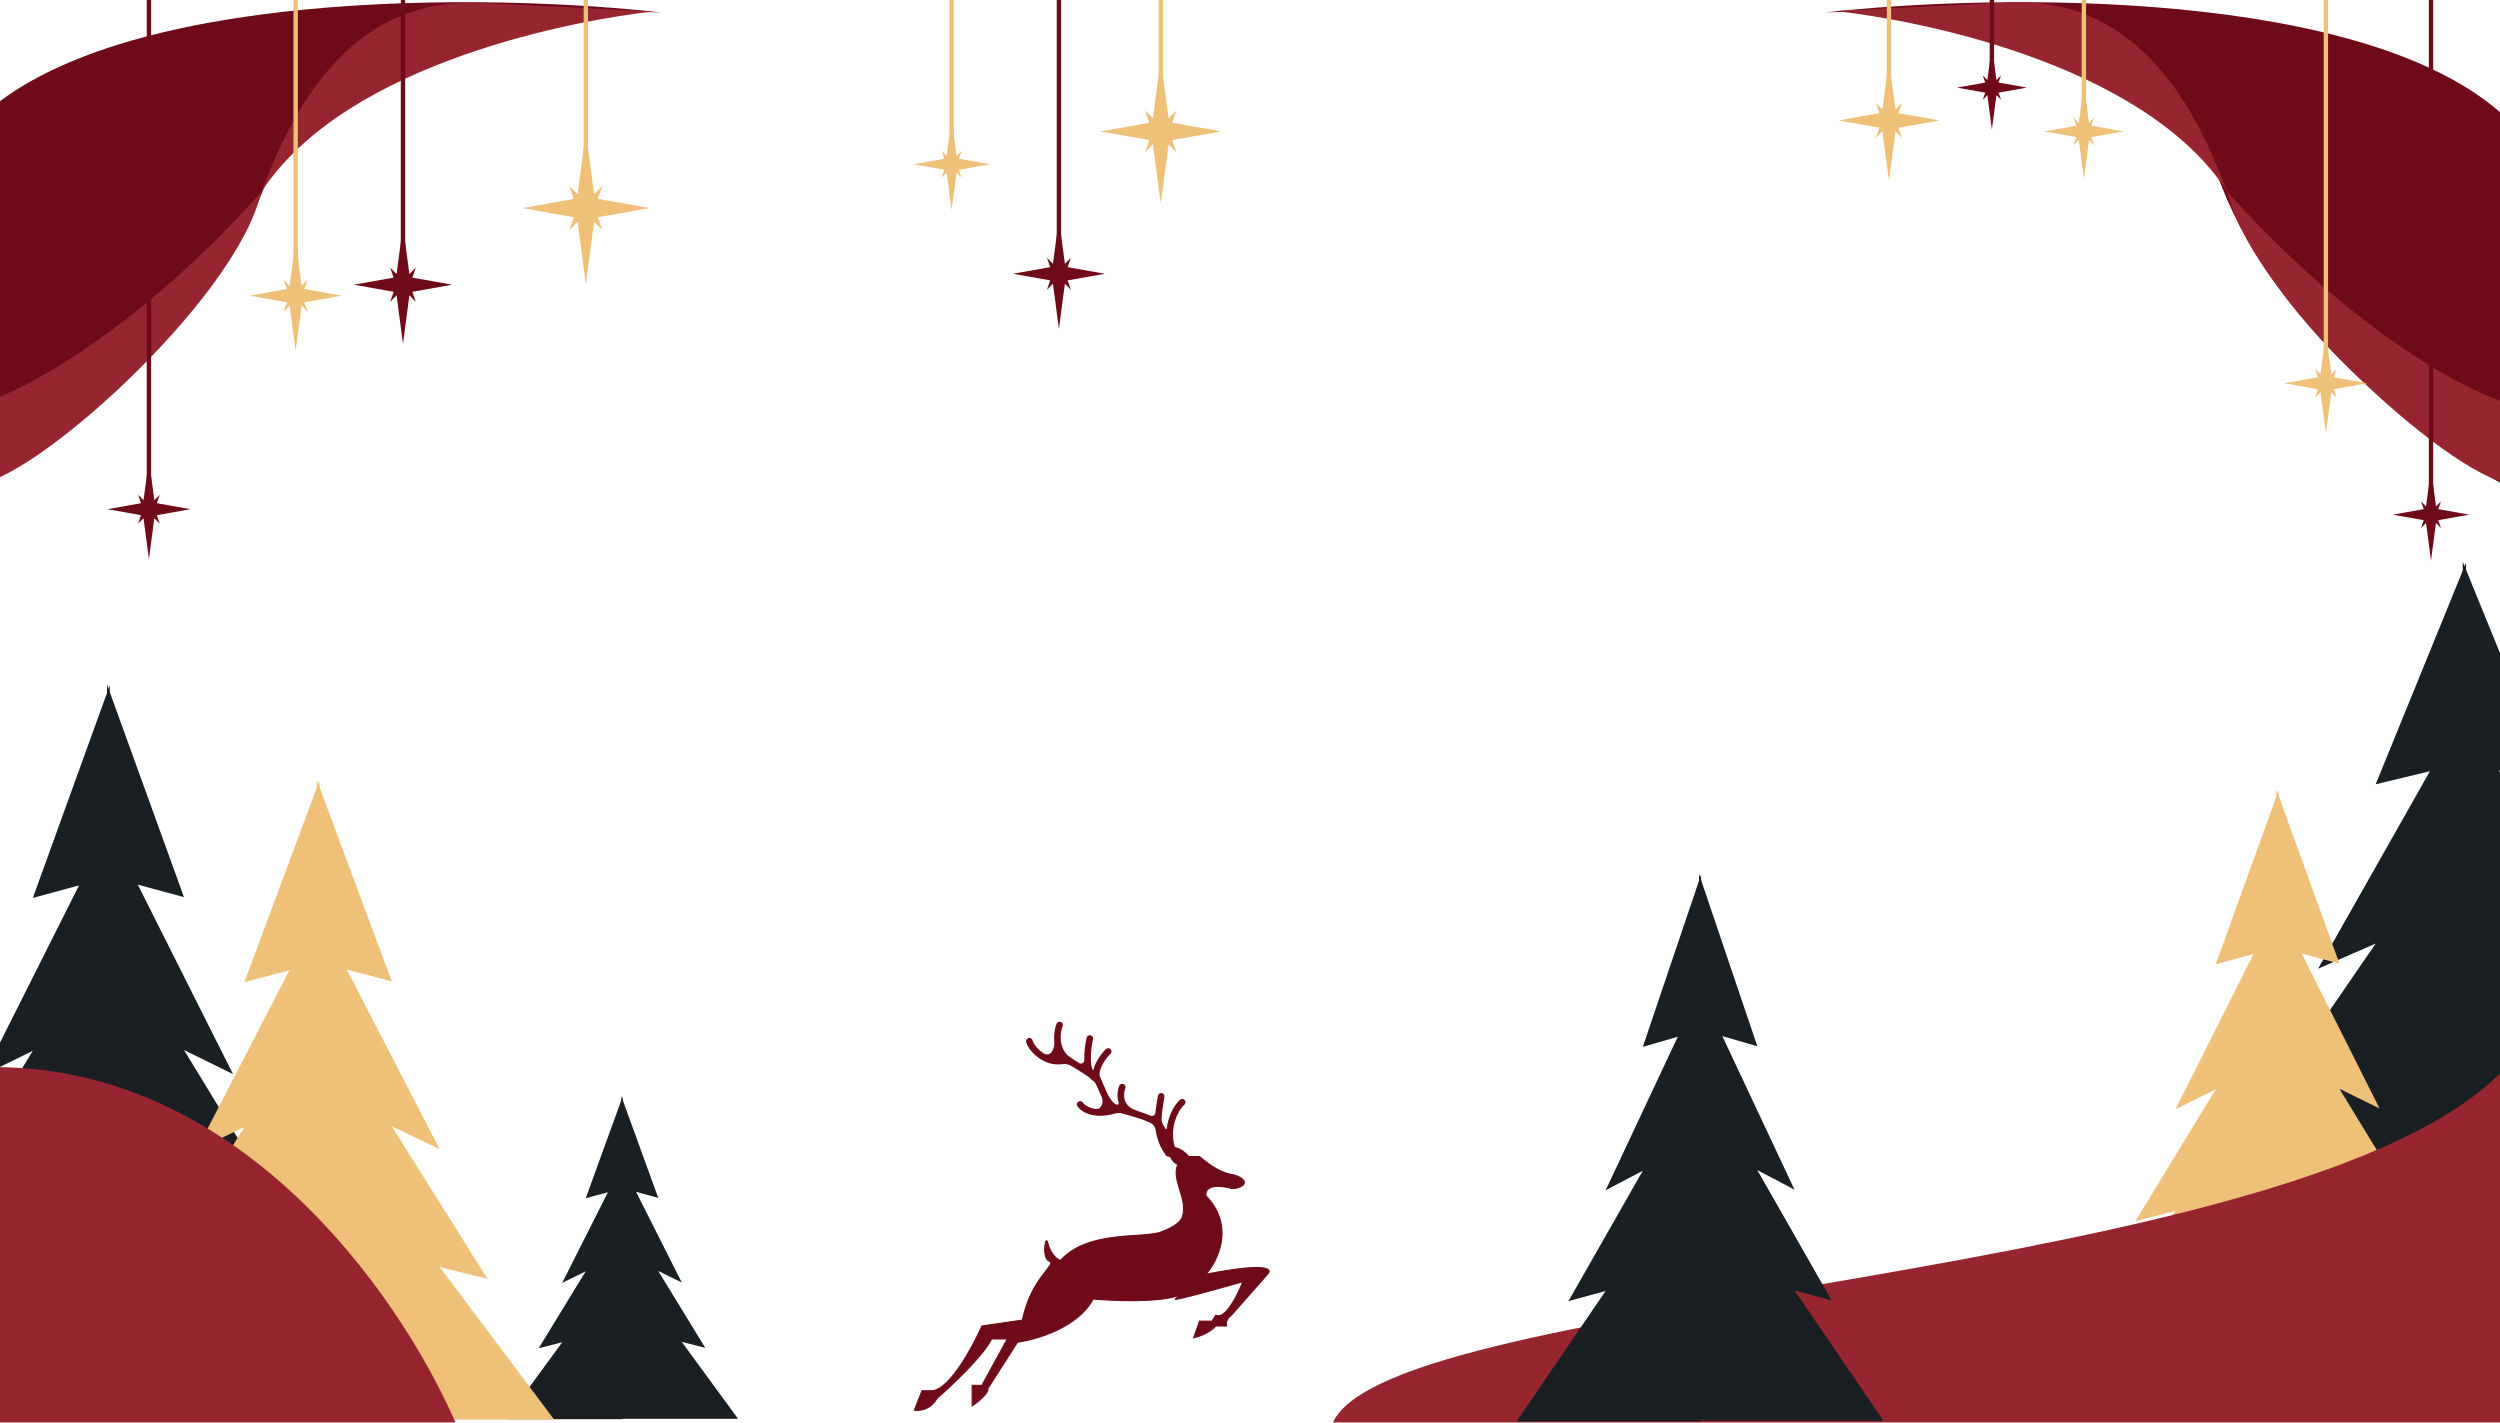
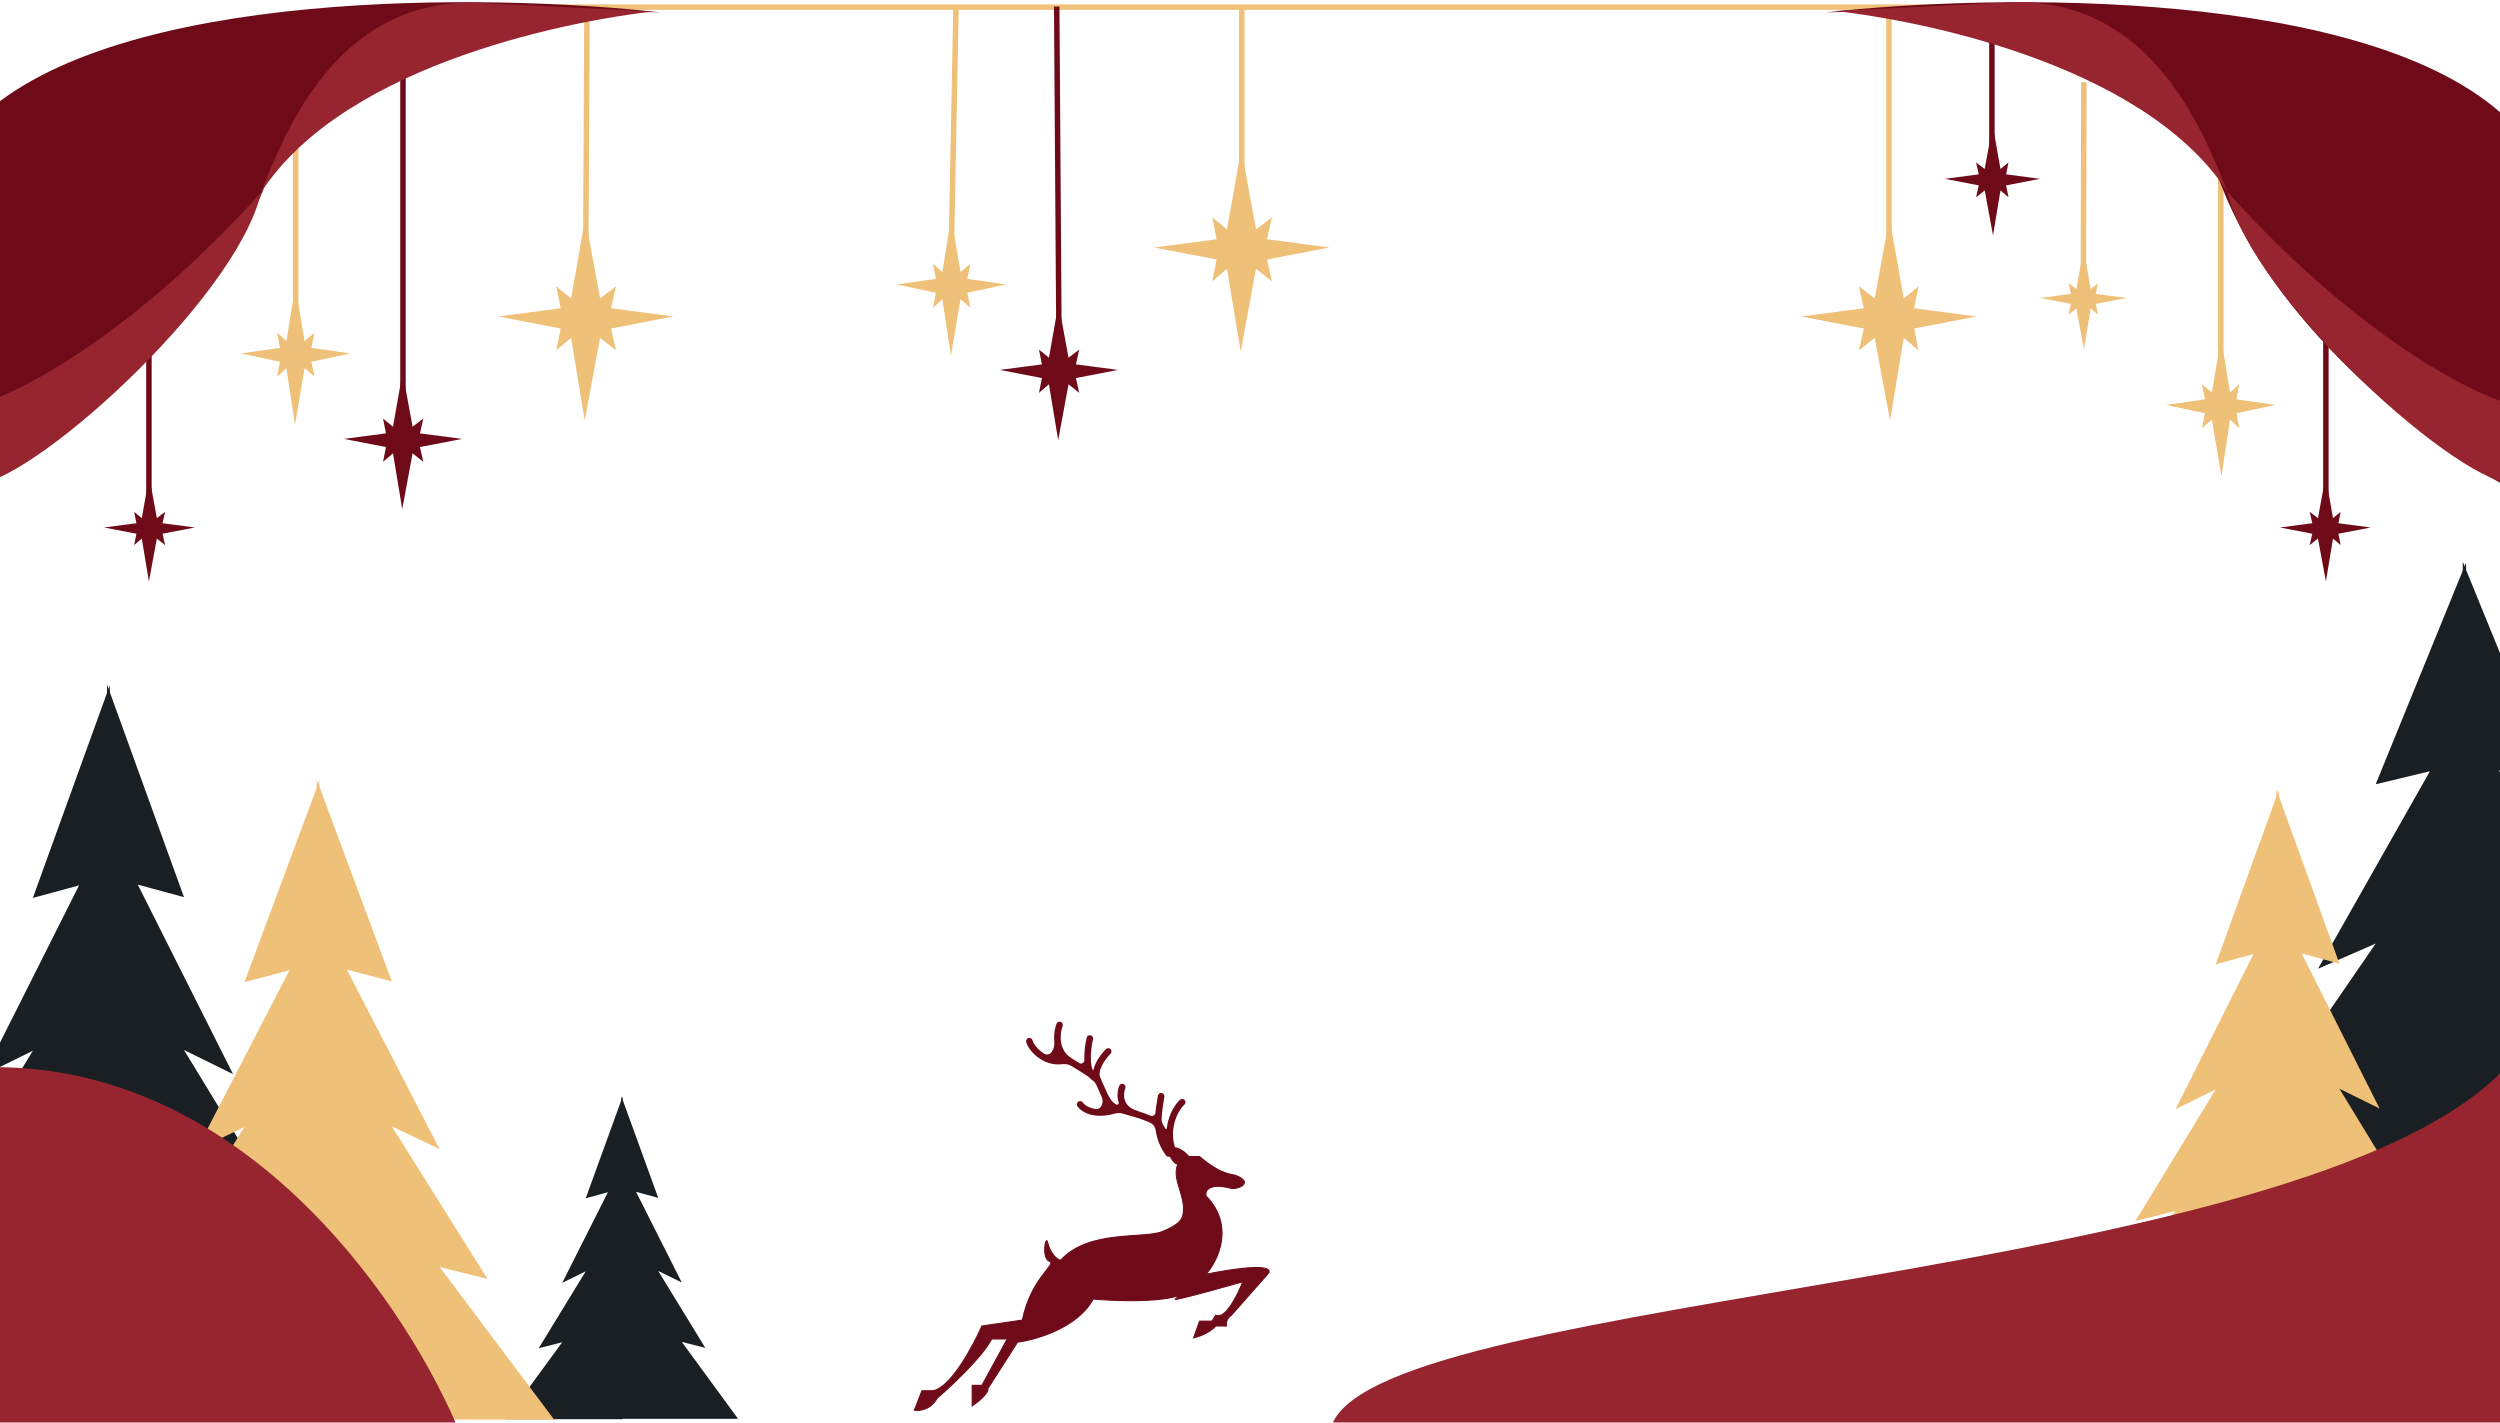
<svg xmlns="http://www.w3.org/2000/svg" width="2283" height="1299" viewBox="0 2660 2283 1299" preserveAspectRatio="none" overflow="hidden" fill="none">
-   <style>@keyframes ornament-sway{0%,100%{transform:rotate(-2deg)}50%{transform:rotate(2deg)}}.pendant{animation:ornament-sway 6s ease-in-out infinite}@media(prefers-reduced-motion:reduce){.pendant{animation:none}}</style>
+   <style>@keyframes sway{0%,100%{transform:rotate(-1.4deg)}50%{transform:rotate(1.4deg)}}.pendant{animation:sway 7s ease-in-out infinite}@media(prefers-reduced-motion:reduce){.pendant{animation:none}}</style>
+   <path d="M347 2666.5H1849" stroke-width="5" stroke="#EFC078" id="obj8" />
  <path d="M2169.47 3376.2L2252 3173.73V3816H1991L2116.86 3662.88L2064.25 3674.79L2169.47 3521.66L2116.86 3544.63L2218.99 3364.29L2169.47 3376.2Z" fill="#191F22" id="obj59" />
  <path d="M2331.53 3375.46L2249 3173V3815.27H2510L2384.14 3662.14L2436.75 3674.05L2331.53 3520.93L2384.14 3543.9L2282.01 3363.55L2331.53 3375.46Z" fill="#191F22" id="obj60" />
  <path d="M29.992 3479.98L100.277 3285.7V3902H-122L-14.815 3755.07L-59.622 3766.5L29.992 3619.56L-14.815 3641.6L72.163 3468.55L29.992 3479.98Z" fill="#191F22" id="obj61" />
  <path d="M168.008 3479.28L97.722 3285V3901.3H320L212.815 3754.37L257.622 3765.79L168.008 3618.86L212.815 3640.9L125.837 3467.85L168.008 3479.28Z" fill="#191F22" id="obj62" />
  <path d="M534.901 3754.22L568.613 3661.34V3956H462L513.41 3885.75L491.919 3891.21L534.901 3820.96L513.41 3831.5L555.128 3748.76L534.901 3754.22Z" fill="#191F22" id="obj63" />
  <path d="M601.099 3753.89L567.387 3661V3955.66H674L622.59 3885.41L644.081 3890.88L601.099 3820.63L622.59 3831.16L580.872 3748.42L601.099 3753.89Z" fill="#191F22" id="obj64" />
  <path d="M223.209 3556.87L291.746 3372.67V3957H75L179.518 3817.69L135.826 3828.52L223.209 3689.21L179.518 3710.11L264.331 3546.03L223.209 3556.87Z" fill="#EFC078" id="obj65" />
  <path d="M357.791 3556.2L289.254 3372V3956.33H506L401.482 3817.02L445.174 3827.86L357.791 3688.55L401.482 3709.44L316.669 3545.37L357.791 3556.2Z" fill="#EFC078" id="obj66" />
  <path d="M2023.4 3540.59L2080.93 3381.58V3886H1899L1986.73 3765.74L1950.06 3775.09L2023.4 3654.83L1986.73 3672.87L2057.92 3531.23L2023.4 3540.59Z" fill="#EFC078" id="obj67" />
  <path d="M2136.37 3540.01L2078.84 3381V3885.42H2260.77L2173.04 3765.16L2209.71 3774.52L2136.37 3654.26L2173.04 3672.3L2101.85 3530.66L2136.37 3540.01Z" fill="#EFC078" id="obj68" />
+   <path d="M416 3959H-5V3634.5C218.5 3634.5 362.994 3838.59 416 3959Z" fill="#96252F" id="obj107" />
+   <path d="M964.839 3594.89C965.454 3593.35 967.2 3592.6 968.738 3593.22C970.276 3593.83 971.024 3595.58 970.409 3597.12C969.41 3599.61 968.362 3604.1 968.67 3609.07C968.972 3613.95 970.566 3619.12 974.609 3623.4C977.593 3625.86 981.494 3628.33 985.627 3630.87C987.63 3632.11 990.286 3630.36 990.199 3628.01C989.923 3620.57 991.131 3612.67 992.325 3607.64C992.708 3606.03 994.325 3605.03 995.937 3605.41C997.548 3605.8 998.545 3607.41 998.163 3609.02C997.055 3613.69 995.945 3621.03 996.195 3627.79C996.321 3631.17 996.781 3634.26 997.664 3636.74C997.836 3637.23 998.516 3637.14 998.631 3636.64C999.099 3634.59 999.858 3632.61 1000.72 3630.81C1003.23 3625.58 1007.09 3620.85 1009.89 3618.05C1011.06 3616.88 1012.96 3616.88 1014.13 3618.05C1015.3 3619.22 1015.3 3621.12 1014.13 3622.29C1011.67 3624.75 1008.27 3628.95 1006.13 3633.41C1003.92 3638 1003.47 3641.95 1005.19 3644.73C1005.81 3645.73 1005.96 3646.97 1006.49 3648.02C1007.12 3649.27 1007.72 3650.62 1008.3 3651.95C1009.3 3654.26 1010.27 3656.62 1011.4 3658.92C1013.7 3663.62 1016.25 3667.22 1019.65 3668.73C1020.81 3669.24 1021.96 3667.91 1021.55 3666.7C1021.53 3666.65 1021.52 3666.6 1021.5 3666.55C1019.67 3660.94 1020.62 3655.22 1022.04 3651.62C1022.65 3650.08 1024.4 3649.33 1025.94 3649.93C1027.48 3650.54 1028.23 3652.28 1027.62 3653.83C1026.58 3656.48 1025.91 3660.72 1027.21 3664.69C1028.43 3668.44 1031.55 3672.38 1038.98 3674.5C1039.63 3674.69 1040.23 3675.05 1040.89 3675.26C1044.21 3676.31 1047.54 3677.48 1050.58 3678.82C1052.54 3679.69 1054.91 3678.35 1055.11 3676.2C1055.71 3669.72 1056.93 3664.28 1057.38 3660.73C1057.59 3659.09 1059.09 3657.92 1060.73 3658.13C1062.38 3658.34 1063.54 3659.84 1063.33 3661.49C1062.68 3666.62 1060.99 3673.85 1060.78 3681.97C1060.73 3684.24 1061.62 3686.4 1062.84 3688.32C1063.32 3689.08 1063.79 3689.88 1064.25 3690.7C1064.55 3691.24 1065.42 3691.06 1065.49 3690.45C1065.77 3688.03 1066.23 3685.71 1066.83 3683.51C1069.17 3674.83 1073.63 3667.88 1077.58 3664.31C1078.81 3663.2 1080.7 3663.29 1081.81 3664.52C1082.93 3665.75 1082.83 3667.65 1081.6 3668.76C1078.64 3671.44 1074.72 3677.31 1072.62 3685.07C1070.54 3692.75 1070.32 3702.08 1074.45 3711.72C1075.1 3713.24 1074.4 3715 1072.88 3715.66C1072.79 3715.69 1072.71 3715.72 1072.62 3715.75C1071.63 3716.08 1070.53 3716.29 1069.49 3716.38C1068.68 3716.45 1067.82 3716.45 1067.02 3716.38C1066.19 3716.32 1065.39 3715.91 1064.85 3715.19C1059.26 3707.74 1056.55 3699.92 1055.43 3692.51C1055.01 3689.76 1053.73 3687.14 1051.28 3685.82C1050.32 3685.31 1049.28 3684.8 1048.16 3684.31C1044.88 3682.87 1041.13 3681.6 1037.29 3680.43C1033.44 3679.25 1029.64 3678.22 1026.13 3677.21C1025.7 3677.08 1025.27 3676.96 1024.84 3676.83C1022.77 3676.22 1020.55 3676.26 1018.48 3676.86C999.106 3682.43 987.579 3675.74 983.869 3670.17C982.95 3668.79 983.323 3666.93 984.701 3666.01C986.08 3665.09 987.942 3665.47 988.861 3666.84C990.038 3668.61 993.8 3671.79 1000.7 3672.71C1005.89 3673.4 1008.31 3666.25 1006.01 3661.56C1004.8 3659.09 1003.74 3656.52 1002.8 3654.34C1001.81 3652.07 1000.97 3650.24 1000.12 3648.92C999.853 3648.51 999.512 3648.07 999.096 3647.61C998.825 3647.31 998.468 3647.11 998.123 3646.9C997.185 3646.33 996.356 3645.65 995.624 3644.89C994.989 3644.22 994.347 3643.56 993.595 3643.03C991.808 3641.78 989.806 3640.5 987.682 3639.18C984.762 3637.37 981.578 3635.47 978.542 3633.52C975.912 3631.84 972.685 3631.45 969.588 3631.84C962.092 3632.8 955.239 3630.44 949.865 3626.97C946.482 3624.78 943.622 3622.12 941.459 3619.46C939.329 3616.84 937.732 3614.04 937.094 3611.54C936.684 3609.93 937.654 3608.3 939.259 3607.89C940.864 3607.48 942.498 3608.45 942.908 3610.06C943.256 3611.42 944.298 3613.44 946.114 3615.67C947.897 3617.87 950.291 3620.1 953.122 3621.93C959.188 3625.85 963.515 3617.93 962.788 3610.74C962.743 3610.31 962.708 3609.87 962.682 3609.44C962.315 3603.52 963.536 3598.14 964.839 3594.89Z" fill="#6F0B19" id="obj110" />
+   <path d="M851.77 3930.05C867.949 3927.68 888.435 3889.64 896.655 3870.91L933.649 3865.49C941.54 3826.56 965.709 3814.24 958.311 3811.77C950.912 3809.31 954.858 3786.15 956.831 3795.02C958.804 3803.89 965.216 3810.79 968.669 3810.79C994.317 3782.7 1044.55 3791.53 1061.4 3784.67C1074.72 3779.25 1078.98 3774.81 1080.14 3769.88C1084.09 3753.13 1069.29 3736.87 1075.7 3723.07C1070.97 3722.67 1067.48 3714.03 1066.33 3709.76C1073.43 3704.64 1082.11 3711.9 1085.57 3716.17H1095.43C1115.95 3733.52 1124.53 3731.91 1128.48 3733.42C1145.25 3739.82 1131.11 3746.23 1124.53 3745.25C1103.62 3739.73 1100.36 3747.54 1101.35 3752.14C1127.79 3779.35 1112.37 3811.12 1101.35 3823.6C1157.78 3812.56 1162.35 3819 1157.58 3823.6L1124.53 3861.05C1119.8 3864.21 1119.6 3868.94 1120.09 3870.91H1110.23C1104.71 3877.22 1094.45 3880.77 1090.01 3881.75L1095.43 3866.47H1106.78L1110.23 3861.05C1118.91 3865.39 1130.29 3842.49 1134.89 3830.5C1134.89 3830.5 1069.29 3849.23 1073.24 3846.27C1077.18 3843.31 1075.7 3843.31 1075.7 3843.31C1056.76 3849.62 1016.18 3847.91 998.263 3846.27C984.453 3872.29 946.473 3883.39 929.209 3885.69L902.081 3928.08V3930.05C899.319 3935.57 891.394 3941.55 887.777 3943.85V3925.12H896.655L919.838 3882.74H905.534C898.036 3898.11 869.198 3925.28 855.716 3936.95C849.797 3947.55 839.439 3948.59 835 3947.79L841.905 3930.05H851.77Z" fill="#6F0B19" stroke="#6F0B19" id="obj111" />
+   <path d="M1217 3959.5L2288 3959.5V3635C2106 3831.5 1270.01 3839.09 1217 3959.5Z" fill="#96252F" id="obj200" />
+   <g class="pendant" style="transform-origin:967px 2660px;animation-delay:-0.0s">
+     <path d="M967 2963L964.993 2666" stroke-width="5" stroke="#6F0B19" id="obj1" />
+     <path d="M966.325 3062L975.775 3010.99L985.562 3018.76L982.525 3005.24L1021 2997.81L982.525 2992.74L985.562 2979.23L975.775 2986.66L966.662 2937L957.888 2986.66L948.775 2979.23L951.475 2992.74L913 2997.81L951.475 3005.24L948.775 3018.76L957.888 3010.99L966.325 3062Z" fill="#6F0B19" id="obj40" />
+   </g>
+   <g class="pendant" style="transform-origin:1903px 2710px;animation-delay:-0.4s">
+     <path d="M1902.54 2913.98L1903 2735" stroke-width="5" stroke="#EFC078" id="obj2" />
+     <path d="M1903.03 2979L1896.11 2941.71L1888.95 2947.39L1891.17 2937.51L1863 2932.08L1891.17 2928.37L1888.95 2918.49L1896.11 2923.93L1902.78 2887.62L1909.21 2923.93L1915.88 2918.49L1913.9 2928.37L1942.08 2932.08L1913.9 2937.51L1915.88 2947.39L1909.21 2941.71L1903.03 2979Z" fill="#EFC078" id="obj113" />
+   </g>
+   <g class="pendant" style="transform-origin:1819px 2660px;animation-delay:-0.8s">
+     <path d="M1819 2827L1819 2694" stroke-width="5" stroke="#6F0B19" id="obj3" />
+     <path d="M1820.03 2875L1812.42 2833.91L1804.54 2840.17L1806.99 2829.29L1776 2823.3L1806.99 2819.22L1804.54 2808.34L1812.42 2814.32L1819.76 2774.33L1826.83 2814.32L1834.17 2808.34L1831.99 2819.22L1862.98 2823.3L1831.99 2829.29L1834.17 2840.17L1826.83 2833.91L1820.03 2875Z" fill="#6F0B19" id="obj116" />
+   </g>
+   <g class="pendant" style="transform-origin:1725px 2660px;animation-delay:-1.2s">
+     <path d="M1725 2884L1725 2676" stroke-width="5" stroke="#EFC078" id="obj4" />
+     <path d="M1726 3044L1712 2968.5L1697.5 2980L1702 2960L1645 2949L1702 2941.5L1697.5 2921.5L1712 2932.5L1725.5 2859L1738.5 2932.5L1752 2921.5L1748 2941.5L1805 2949L1748 2960L1752 2980L1738.5 2968.5L1726 3044Z" fill="#EFC078" id="obj112" />
+   </g>
+   <g class="pendant" style="transform-origin:535px 2660px;animation-delay:-1.6s">
+     <path d="M535 2878L536 2675" stroke-width="5" stroke="#EFC078" id="obj5" />
+     <path d="M534 3044L548 2968.5L562.5 2980L558 2960L615 2949L558 2941.5L562.5 2921.5L548 2932.5L534.5 2859L521.5 2932.5L508 2921.5L512 2941.5L455 2949L512 2960L508 2980L521.5 2968.5L534 3044Z" fill="#EFC078" id="obj33" />
+   </g>
+   <g class="pendant" style="transform-origin:2028px 2780px;animation-delay:-2.0s">
+     <path d="M2028 2986L2028 2806" stroke-width="5" stroke="#EFC078" id="obj6" />
+     <path d="M2028.62 3095L2019.88 3043.17L2010.81 3051.06L2013.62 3037.34L1978 3029.78L2013.62 3024.64L2010.81 3010.91L2019.88 3018.46L2028.31 2968L2036.44 3018.46L2044.88 3010.91L2042.38 3024.64L2078 3029.78L2042.38 3037.34L2044.88 3051.06L2036.44 3043.17L2028.62 3095Z" fill="#EFC078" id="obj114" />
+   </g>
+   <g class="pendant" style="transform-origin:2124px 2930px;animation-delay:-2.4s">
+     <path d="M2124 3112L2124 2960" stroke-width="5" stroke="#6F0B19" id="obj7" />
+     <path d="M2124.02 3191L2116.76 3151.82L2109.23 3157.79L2111.57 3147.41L2082 3141.7L2111.57 3137.81L2109.23 3127.43L2116.76 3133.14L2123.76 3095L2130.5 3133.14L2137.51 3127.43L2135.43 3137.81L2165 3141.7L2135.43 3147.41L2137.51 3157.79L2130.5 3151.82L2124.02 3191Z" fill="#6F0B19" id="obj115" />
+   </g>
+   <g class="pendant" style="transform-origin:368px 2670px;animation-delay:-2.8s">
+     <path d="M368 3026L368 2707" stroke-width="5" stroke="#6F0B19" id="obj30" />
+     <path d="M367.325 3125L376.775 3073.99L386.562 3081.76L383.525 3068.24L422 3060.81L383.525 3055.74L386.562 3042.23L376.775 3049.66L367.662 3000L358.888 3049.66L349.775 3042.23L352.475 3055.74L314 3060.81L352.475 3068.24L349.775 3081.76L358.888 3073.99L367.325 3125Z" fill="#6F0B19" id="obj35" />
+   </g>
+   <g class="pendant" style="transform-origin:270px 2730px;animation-delay:-3.2s">
+     <path d="M270 2939L270 2759" stroke-width="5" stroke="#EFC078" id="obj31" />
+     <path d="M269.375 3048L278.125 2996.17L287.188 3004.06L284.375 2990.34L320 2982.78L284.375 2977.64L287.188 2963.91L278.125 2971.46L269.688 2921L261.562 2971.46L253.125 2963.91L255.625 2977.64L220 2982.78L255.625 2990.34L253.125 3004.06L261.562 2996.17L269.375 3048Z" fill="#EFC078" id="obj34" />
+   </g>
+   <g class="pendant" style="transform-origin:136px 2890px;animation-delay:-3.6s">
+     <path d="M136 3112L136 2960" stroke-width="5" stroke="#6F0B19" id="obj32" />
+     <path d="M135.981 3191L143.244 3151.82L150.766 3157.79L148.431 3147.41L178 3141.7L148.431 3137.81L150.766 3127.43L143.244 3133.14L136.241 3095L129.497 3133.14L122.494 3127.43L124.569 3137.81L95 3141.7L124.569 3147.41L122.494 3157.79L129.497 3151.82L135.981 3191Z" fill="#6F0B19" id="obj41" />
+   </g>
+   <g class="pendant" style="transform-origin:1134px 2660px;animation-delay:-4.0s">
+     <path d="M1134 2813L1134 2668" stroke-width="5" stroke="#EFC078" id="obj36" />
+     <path d="M1133 2981L1147 2905.5L1161.5 2917L1157 2897L1214 2886L1157 2878.5L1161.5 2858.5L1147 2869.5L1133.5 2796L1120.5 2869.5L1107 2858.5L1111 2878.5L1054 2886L1111 2897L1107 2917L1120.5 2905.5L1133 2981Z" fill="#EFC078" id="obj38" />
+   </g>
+   <g class="pendant" style="transform-origin:869px 2660px;animation-delay:-4.4s">
+     <path d="M869 2876L873.022 2666" stroke-width="5" stroke="#EFC078" id="obj37" />
+     <path d="M868.375 2985L877.125 2933.17L886.188 2941.06L883.375 2927.34L919 2919.78L883.375 2914.64L886.188 2900.91L877.125 2908.46L868.688 2858L860.562 2908.46L852.125 2900.91L854.625 2914.64L819 2919.78L854.625 2927.34L852.125 2941.06L860.562 2933.17L868.375 2985Z" fill="#EFC078" id="obj39" />
+   </g>
  <path d="M-19 3104.37V2768.37C106.2 2648.77 448.167 2653.87 603.5 2671.37C505.167 2666.87 295.2 2692.17 242 2829.37C188.8 2966.57 45.833 3069.87 -19 3104.37Z" fill="#6F0B19" id="obj103" />
  <path d="M-33 3031.05C-5.333 3032.88 115 2974.01 238.5 2835.51C262.333 2774.34 312.4 2653.4 444 2663L596.5 2670.51C533.167 2677.34 317.3 2714.71 238.5 2835.51C215.5 2935.51 21.5 3107.21 -24.5 3102.01L-33 3031.05Z" fill="#96252F" id="obj104" />
  <path d="M2289.5 3104.37V2768.37C2164.3 2648.77 1822.33 2653.87 1667 2671.37C1765.33 2666.87 1975.3 2692.17 2028.5 2829.37C2081.7 2966.57 2224.67 3069.87 2289.5 3104.37Z" fill="#6F0B19" id="obj105" />
  <path d="M2305.5 3030.59C2277.83 3032.42 2157.5 2973.55 2034 2835.05C2010.17 2773.88 1960.1 2652.94 1828.5 2662.54L1676 2670.05C1739.33 2676.88 1955.2 2714.25 2034 2835.05C2057 2935.05 2251 3106.75 2297 3101.55L2305.5 3030.59Z" fill="#96252F" id="obj106" />
-   <path d="M416 3959H-5V3634.5C218.5 3634.5 362.994 3838.59 416 3959Z" fill="#96252F" id="obj107" />
-   <path d="M964.839 3594.89C965.454 3593.35 967.2 3592.6 968.738 3593.22C970.276 3593.83 971.024 3595.58 970.409 3597.12C969.41 3599.61 968.362 3604.1 968.67 3609.07C968.972 3613.95 970.566 3619.12 974.609 3623.4C977.593 3625.86 981.494 3628.33 985.627 3630.87C987.63 3632.11 990.286 3630.36 990.199 3628.01C989.923 3620.57 991.131 3612.67 992.325 3607.64C992.708 3606.03 994.325 3605.03 995.937 3605.41C997.548 3605.8 998.545 3607.41 998.163 3609.02C997.055 3613.69 995.945 3621.03 996.195 3627.79C996.321 3631.17 996.781 3634.26 997.664 3636.74C997.836 3637.23 998.516 3637.14 998.631 3636.64C999.099 3634.59 999.858 3632.61 1000.72 3630.81C1003.23 3625.58 1007.09 3620.85 1009.89 3618.05C1011.06 3616.88 1012.96 3616.88 1014.13 3618.05C1015.3 3619.22 1015.3 3621.12 1014.13 3622.29C1011.67 3624.75 1008.27 3628.95 1006.13 3633.41C1003.92 3638 1003.47 3641.95 1005.19 3644.73C1005.81 3645.73 1005.96 3646.97 1006.49 3648.02C1007.12 3649.27 1007.72 3650.62 1008.3 3651.95C1009.3 3654.26 1010.27 3656.62 1011.4 3658.92C1013.7 3663.62 1016.25 3667.22 1019.65 3668.73C1020.81 3669.24 1021.96 3667.91 1021.55 3666.7C1021.53 3666.65 1021.52 3666.6 1021.5 3666.55C1019.67 3660.94 1020.62 3655.22 1022.04 3651.62C1022.65 3650.08 1024.4 3649.33 1025.94 3649.93C1027.48 3650.54 1028.23 3652.28 1027.62 3653.83C1026.58 3656.48 1025.91 3660.72 1027.21 3664.69C1028.43 3668.44 1031.55 3672.38 1038.98 3674.5C1039.63 3674.69 1040.23 3675.05 1040.89 3675.26C1044.21 3676.31 1047.54 3677.48 1050.58 3678.82C1052.54 3679.69 1054.91 3678.35 1055.11 3676.2C1055.71 3669.72 1056.93 3664.28 1057.38 3660.73C1057.59 3659.09 1059.09 3657.92 1060.73 3658.13C1062.38 3658.34 1063.54 3659.84 1063.33 3661.49C1062.68 3666.62 1060.99 3673.85 1060.78 3681.97C1060.73 3684.24 1061.62 3686.4 1062.84 3688.32C1063.32 3689.08 1063.79 3689.88 1064.25 3690.7C1064.55 3691.24 1065.42 3691.06 1065.49 3690.45C1065.77 3688.03 1066.23 3685.71 1066.83 3683.51C1069.17 3674.83 1073.63 3667.88 1077.58 3664.31C1078.81 3663.2 1080.7 3663.29 1081.81 3664.52C1082.93 3665.75 1082.83 3667.65 1081.6 3668.76C1078.64 3671.44 1074.72 3677.31 1072.62 3685.07C1070.54 3692.75 1070.32 3702.08 1074.45 3711.72C1075.1 3713.24 1074.4 3715 1072.88 3715.66C1072.79 3715.69 1072.71 3715.72 1072.62 3715.75C1071.63 3716.08 1070.53 3716.29 1069.49 3716.38C1068.68 3716.45 1067.82 3716.45 1067.02 3716.38C1066.19 3716.32 1065.39 3715.91 1064.85 3715.19C1059.26 3707.74 1056.55 3699.92 1055.43 3692.51C1055.01 3689.76 1053.73 3687.14 1051.28 3685.82C1050.32 3685.31 1049.28 3684.8 1048.16 3684.31C1044.88 3682.87 1041.13 3681.6 1037.29 3680.43C1033.44 3679.25 1029.64 3678.22 1026.13 3677.21C1025.7 3677.08 1025.27 3676.96 1024.84 3676.83C1022.77 3676.22 1020.55 3676.26 1018.48 3676.86C999.106 3682.43 987.579 3675.74 983.869 3670.17C982.95 3668.79 983.323 3666.93 984.701 3666.01C986.08 3665.09 987.942 3665.47 988.861 3666.84C990.038 3668.61 993.8 3671.79 1000.7 3672.71C1005.89 3673.4 1008.31 3666.25 1006.01 3661.56C1004.8 3659.09 1003.74 3656.52 1002.8 3654.34C1001.81 3652.07 1000.97 3650.24 1000.12 3648.92C999.853 3648.51 999.512 3648.07 999.096 3647.61C998.825 3647.31 998.468 3647.11 998.123 3646.9C997.185 3646.33 996.356 3645.65 995.624 3644.89C994.989 3644.22 994.347 3643.56 993.595 3643.03C991.808 3641.78 989.806 3640.5 987.682 3639.18C984.762 3637.37 981.578 3635.47 978.542 3633.52C975.912 3631.84 972.685 3631.45 969.588 3631.84C962.092 3632.8 955.239 3630.44 949.865 3626.97C946.482 3624.78 943.622 3622.12 941.459 3619.46C939.329 3616.84 937.732 3614.04 937.094 3611.54C936.684 3609.93 937.654 3608.3 939.259 3607.89C940.864 3607.48 942.498 3608.45 942.908 3610.06C943.256 3611.42 944.298 3613.44 946.114 3615.67C947.897 3617.87 950.291 3620.1 953.122 3621.93C959.188 3625.85 963.515 3617.93 962.788 3610.74C962.743 3610.31 962.708 3609.87 962.682 3609.44C962.315 3603.52 963.536 3598.14 964.839 3594.89Z" fill="#6F0B19" id="obj110" />
-   <path d="M851.77 3930.05C867.949 3927.68 888.435 3889.64 896.655 3870.91L933.649 3865.49C941.54 3826.56 965.709 3814.24 958.311 3811.77C950.912 3809.31 954.858 3786.15 956.831 3795.02C958.804 3803.89 965.216 3810.79 968.669 3810.79C994.317 3782.7 1044.55 3791.53 1061.4 3784.67C1074.72 3779.25 1078.98 3774.81 1080.14 3769.88C1084.09 3753.13 1069.29 3736.87 1075.7 3723.07C1070.97 3722.67 1067.48 3714.03 1066.33 3709.76C1073.43 3704.64 1082.11 3711.9 1085.57 3716.17H1095.43C1115.95 3733.52 1124.53 3731.91 1128.48 3733.42C1145.25 3739.82 1131.11 3746.23 1124.53 3745.25C1103.62 3739.73 1100.36 3747.54 1101.35 3752.14C1127.79 3779.35 1112.37 3811.12 1101.35 3823.6C1157.78 3812.56 1162.35 3819 1157.58 3823.6L1124.53 3861.05C1119.8 3864.21 1119.6 3868.94 1120.09 3870.91H1110.23C1104.71 3877.22 1094.45 3880.77 1090.01 3881.75L1095.43 3866.47H1106.78L1110.23 3861.05C1118.91 3865.39 1130.29 3842.49 1134.89 3830.5C1134.89 3830.5 1069.29 3849.23 1073.24 3846.27C1077.18 3843.31 1075.7 3843.31 1075.7 3843.31C1056.76 3849.62 1016.18 3847.91 998.263 3846.27C984.453 3872.29 946.473 3883.39 929.209 3885.69L902.081 3928.08V3930.05C899.319 3935.57 891.394 3941.55 887.777 3943.85V3925.12H896.655L919.838 3882.74H905.534C898.036 3898.11 869.198 3925.28 855.716 3936.95C849.797 3947.55 839.439 3948.59 835 3947.79L841.905 3930.05H851.77Z" fill="#6F0B19" stroke="#6F0B19" id="obj111" />
-   <path d="M1217 3959.5L2288 3959.5V3635C2106 3831.5 1270.01 3839.09 1217 3959.5Z" fill="#96252F" id="obj200" />
-   <path d="M1500.2 3616.01L1553.47 3458.57V3958H1385L1466.24 3838.93L1432.28 3848.19L1500.2 3729.12L1466.24 3746.98L1532.16 3606.74L1500.2 3616.01Z" fill="#191F22" id="obj201" />
-   <path d="M1604.8 3615.44L1551.53 3458V3957.43H1720L1638.76 3838.36L1672.72 3847.62L1604.8 3728.55L1638.76 3746.41L1572.84 3606.18L1604.8 3615.44Z" fill="#191F22" id="obj202" />
-   <g style="transform-origin:136px 2660px;animation-delay:-0.0s" class="pendant">
-     <path d="M136 2660V3125" stroke="#6F0B19" stroke-width="4" />
-     <path d="M136 3079.4L140.94 3116.792L145.88 3111.776L143.22 3119.528L174 3125.0L143.22 3130.472L145.88 3138.224L140.94 3133.208L136 3170.6L131.06 3133.208L126.12 3138.224L128.78 3130.472L98 3125.0L128.78 3119.528L126.12 3111.776L131.06 3116.792Z" fill="#6F0B19" />
-   </g>
-   <g style="transform-origin:270px 2660px;animation-delay:-0.55s" class="pendant">
-     <path d="M270 2660V2930" stroke="#EFC078" stroke-width="4" />
-     <path d="M270 2879.6L275.46 2920.928L280.92 2915.384L277.98 2923.952L312 2930.0L277.98 2936.048L280.92 2944.616L275.46 2939.072L270 2980.4L264.54 2939.072L259.08 2944.616L262.02 2936.048L228 2930.0L262.02 2923.952L259.08 2915.384L264.54 2920.928Z" fill="#EFC078" />
-   </g>
-   <g style="transform-origin:368px 2660px;animation-delay:-1.1s" class="pendant">
-     <path d="M368 2660V2920" stroke="#6F0B19" stroke-width="4" />
-     <path d="M368 2866.0L373.85 2910.28L379.7 2904.34L376.55 2913.52L413 2920.0L376.55 2926.48L379.7 2935.66L373.85 2929.72L368 2974.0L362.15 2929.72L356.3 2935.66L359.45 2926.48L323 2920.0L359.45 2913.52L356.3 2904.34L362.15 2910.28Z" fill="#6F0B19" />
-   </g>
-   <g style="transform-origin:535px 2660px;animation-delay:-1.65s" class="pendant">
-     <path d="M535 2660V2850" stroke="#EFC078" stroke-width="4" />
-     <path d="M535 2780.4L542.54 2837.472L550.08 2829.816L546.02 2841.648L593 2850.0L546.02 2858.352L550.08 2870.184L542.54 2862.528L535 2919.6L527.46 2862.528L519.92 2870.184L523.98 2858.352L477 2850.0L523.98 2841.648L519.92 2829.816L527.46 2837.472Z" fill="#EFC078" />
-   </g>
-   <g style="transform-origin:869px 2660px;animation-delay:-2.2s" class="pendant">
-     <path d="M869 2660V2810" stroke="#EFC078" stroke-width="4" />
-     <path d="M869 2768.0L873.55 2802.44L878.1 2797.82L875.65 2804.96L904 2810.0L875.65 2815.04L878.1 2822.18L873.55 2817.56L869 2852.0L864.45 2817.56L859.9 2822.18L862.35 2815.04L834 2810.0L862.35 2804.96L859.9 2797.82L864.45 2802.44Z" fill="#EFC078" />
-   </g>
-   <g style="transform-origin:967px 2660px;animation-delay:-2.75s" class="pendant">
-     <path d="M967 2660V2910" stroke="#6F0B19" stroke-width="4" />
-     <path d="M967 2859.6L972.46 2900.928L977.92 2895.384L974.98 2903.952L1009 2910.0L974.98 2916.048L977.92 2924.616L972.46 2919.072L967 2960.4L961.54 2919.072L956.08 2924.616L959.02 2916.048L925 2910.0L959.02 2903.952L956.08 2895.384L961.54 2900.928Z" fill="#6F0B19" />
-   </g>
-   <g style="transform-origin:1060px 2660px;animation-delay:-3.3s" class="pendant">
-     <path d="M1060 2660V2780" stroke="#EFC078" stroke-width="4" />
-     <path d="M1060 2714.0L1067.15 2768.12L1074.3 2760.86L1070.45 2772.08L1115 2780.0L1070.45 2787.92L1074.3 2799.14L1067.15 2791.88L1060 2846.0L1052.85 2791.88L1045.7 2799.14L1049.55 2787.92L1005 2780.0L1049.55 2772.08L1045.7 2760.86L1052.85 2768.12Z" fill="#EFC078" />
-   </g>
-   <g style="transform-origin:1725px 2660px;animation-delay:-3.85s" class="pendant">
-     <path d="M1725 2660V2770" stroke="#EFC078" stroke-width="4" />
-     <path d="M1725 2714.8L1730.98 2760.064L1736.96 2753.992L1733.74 2763.376L1771 2770.0L1733.74 2776.624L1736.96 2786.008L1730.98 2779.936L1725 2825.2L1719.02 2779.936L1713.04 2786.008L1716.26 2776.624L1679 2770.0L1716.26 2763.376L1713.04 2753.992L1719.02 2760.064Z" fill="#EFC078" />
-   </g>
-   <g style="transform-origin:1819px 2660px;animation-delay:-4.4s" class="pendant">
-     <path d="M1819 2660V2740" stroke="#6F0B19" stroke-width="4" />
-     <path d="M1819 2701.6L1823.16 2733.088L1827.32 2728.864L1825.08 2735.392L1851 2740.0L1825.08 2744.608L1827.32 2751.136L1823.16 2746.912L1819 2778.4L1814.84 2746.912L1810.68 2751.136L1812.92 2744.608L1787 2740.0L1812.92 2735.392L1810.68 2728.864L1814.84 2733.088Z" fill="#6F0B19" />
-   </g>
-   <g style="transform-origin:1903px 2660px;animation-delay:-4.95s" class="pendant">
-     <path d="M1903 2660V2780" stroke="#EFC078" stroke-width="4" />
-     <path d="M1903 2736.8L1907.68 2772.224L1912.36 2767.472L1909.84 2774.816L1939 2780.0L1909.84 2785.184L1912.36 2792.528L1907.68 2787.776L1903 2823.2L1898.32 2787.776L1893.64 2792.528L1896.16 2785.184L1867 2780.0L1896.16 2774.816L1893.64 2767.472L1898.32 2772.224Z" fill="#EFC078" />
-   </g>
-   <g style="transform-origin:2124px 2660px;animation-delay:-5.5s" class="pendant">
-     <path d="M2124 2660V3010" stroke="#EFC078" stroke-width="4" />
-     <path d="M2124 2964.4L2128.94 3001.792L2133.88 2996.776L2131.22 3004.528L2162 3010.0L2131.22 3015.472L2133.88 3023.224L2128.94 3018.208L2124 3055.6L2119.06 3018.208L2114.12 3023.224L2116.78 3015.472L2086 3010.0L2116.78 3004.528L2114.12 2996.776L2119.06 3001.792Z" fill="#EFC078" />
-   </g>
-   <g style="transform-origin:2220px 2660px;animation-delay:-6.05s" class="pendant">
-     <path d="M2220 2660V3130" stroke="#6F0B19" stroke-width="4" />
-     <path d="M2220 3088.0L2224.55 3122.44L2229.1 3117.82L2226.65 3124.96L2255 3130.0L2226.65 3135.04L2229.1 3142.18L2224.55 3137.56L2220 3172.0L2215.45 3137.56L2210.9 3142.18L2213.35 3135.04L2185 3130.0L2213.35 3124.96L2210.9 3117.82L2215.45 3122.44Z" fill="#6F0B19" />
-   </g>
</svg>
